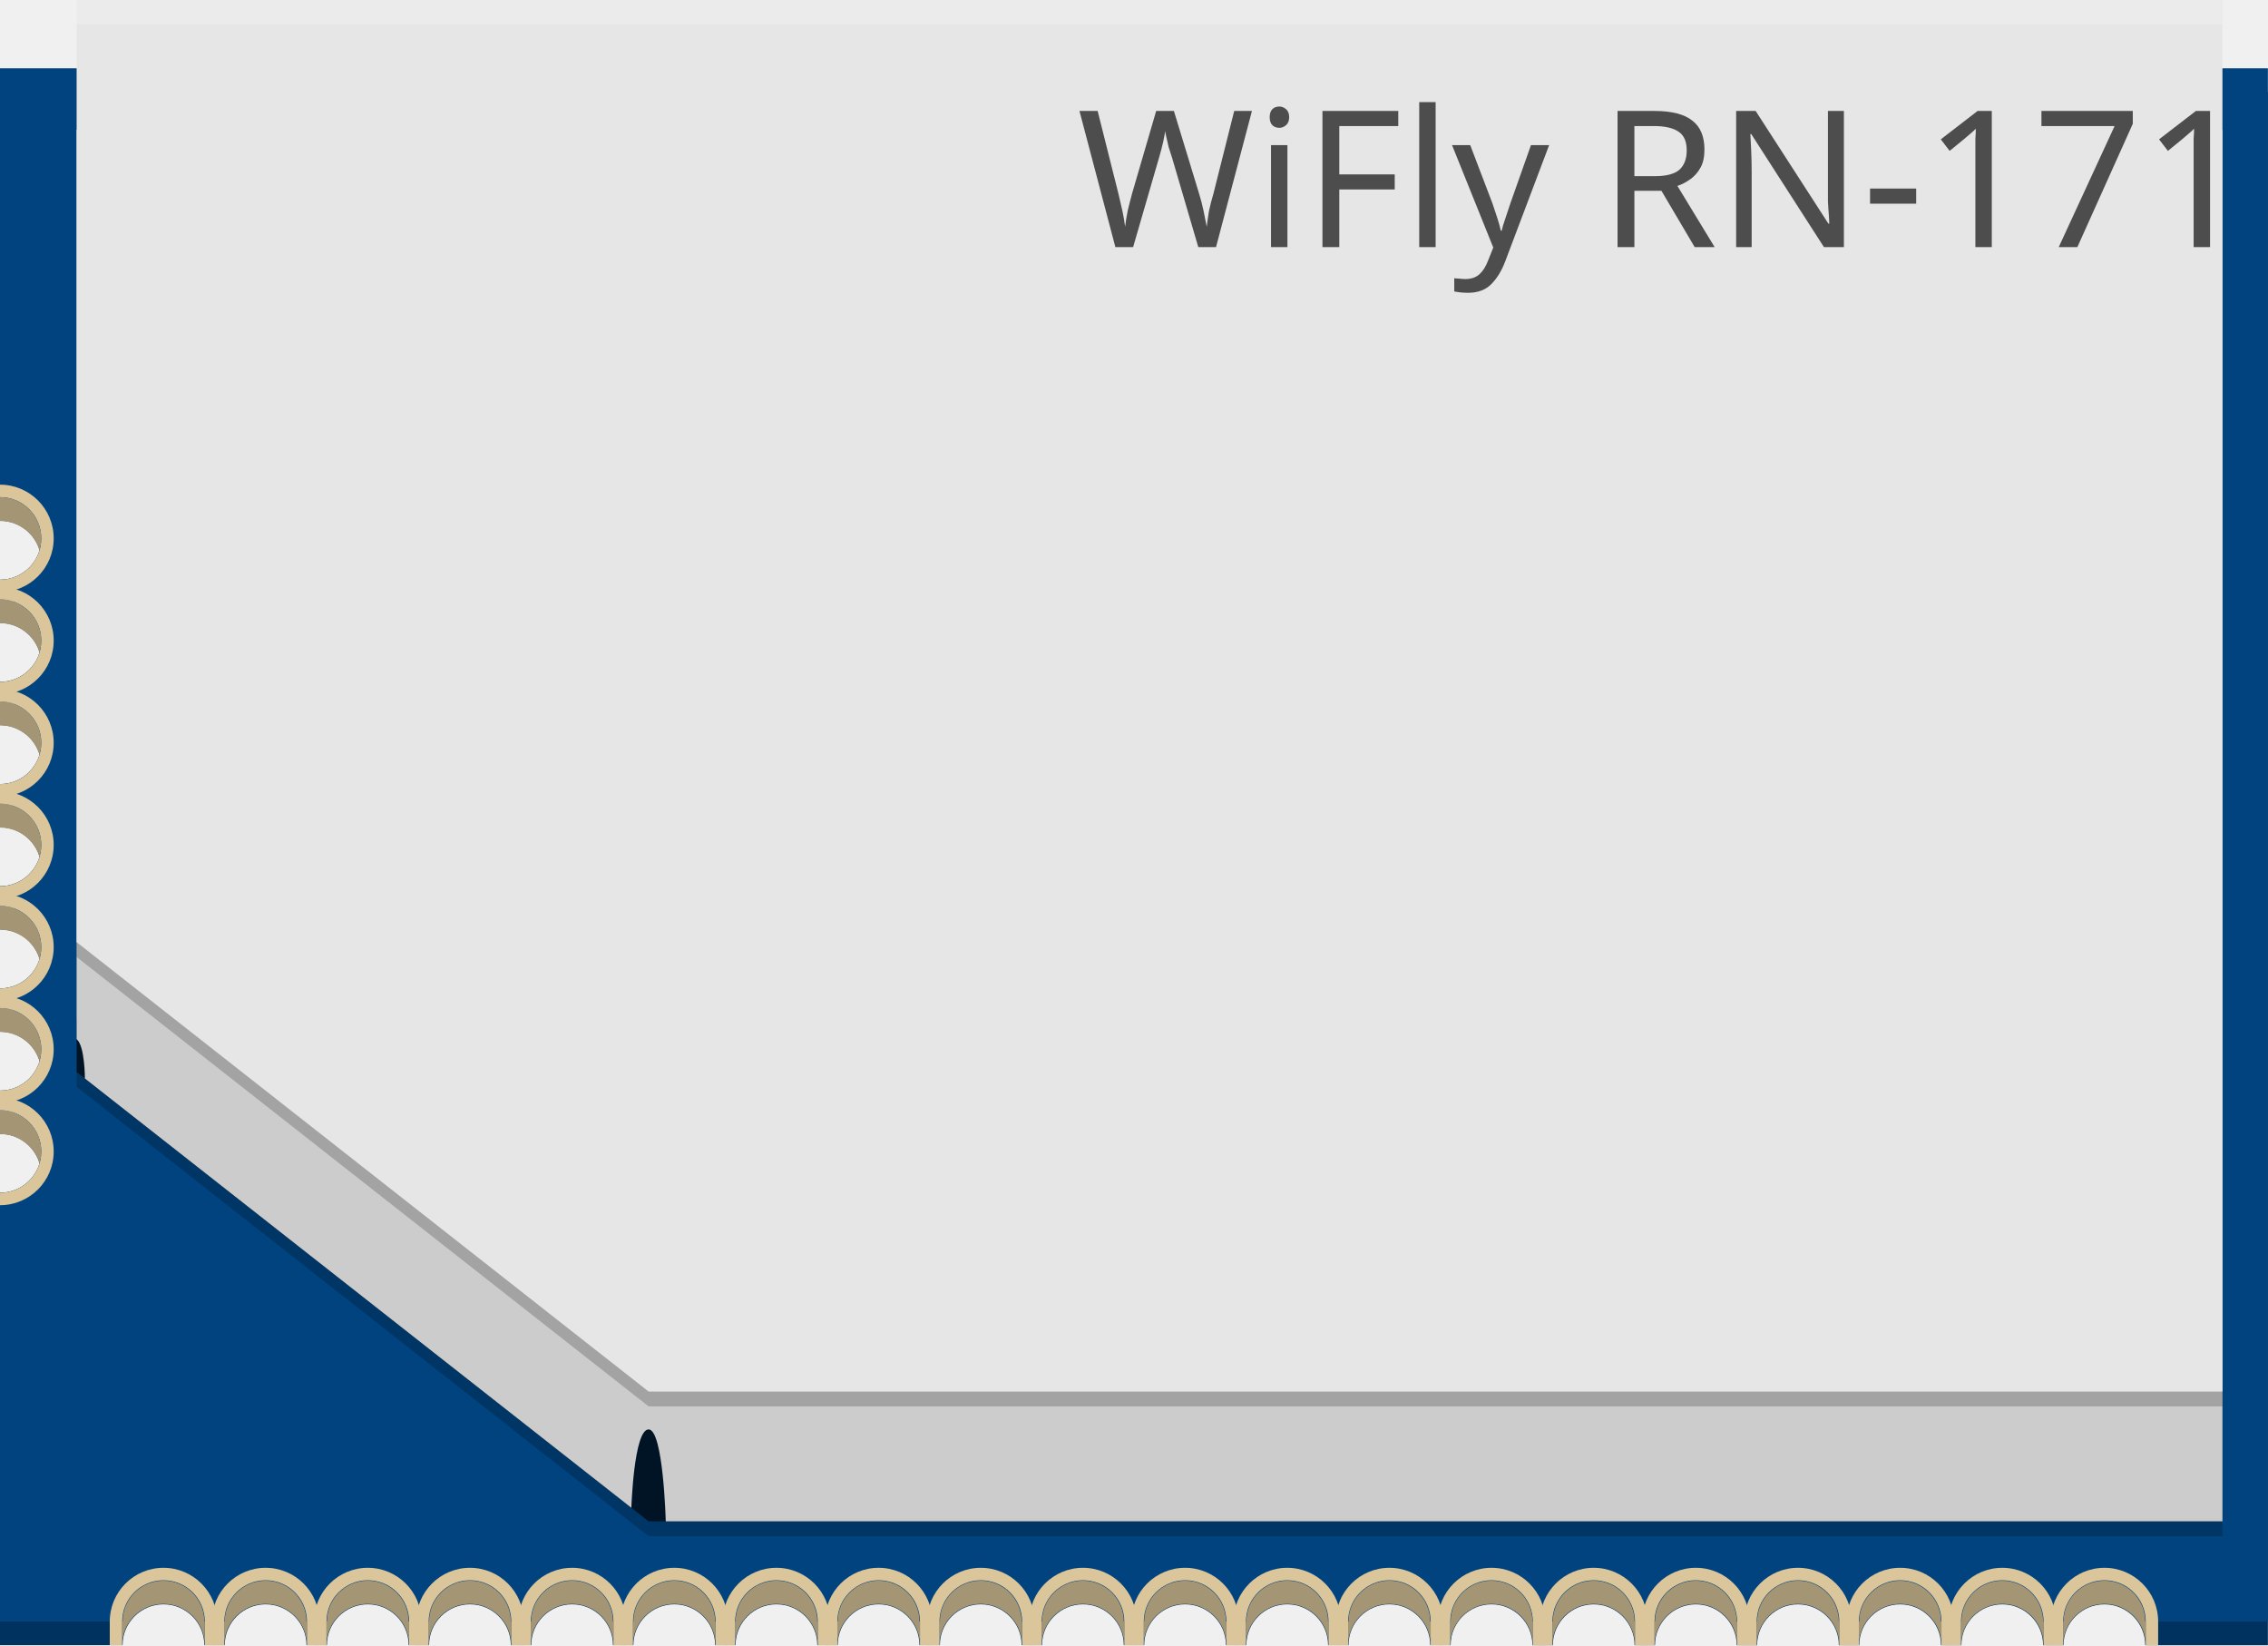
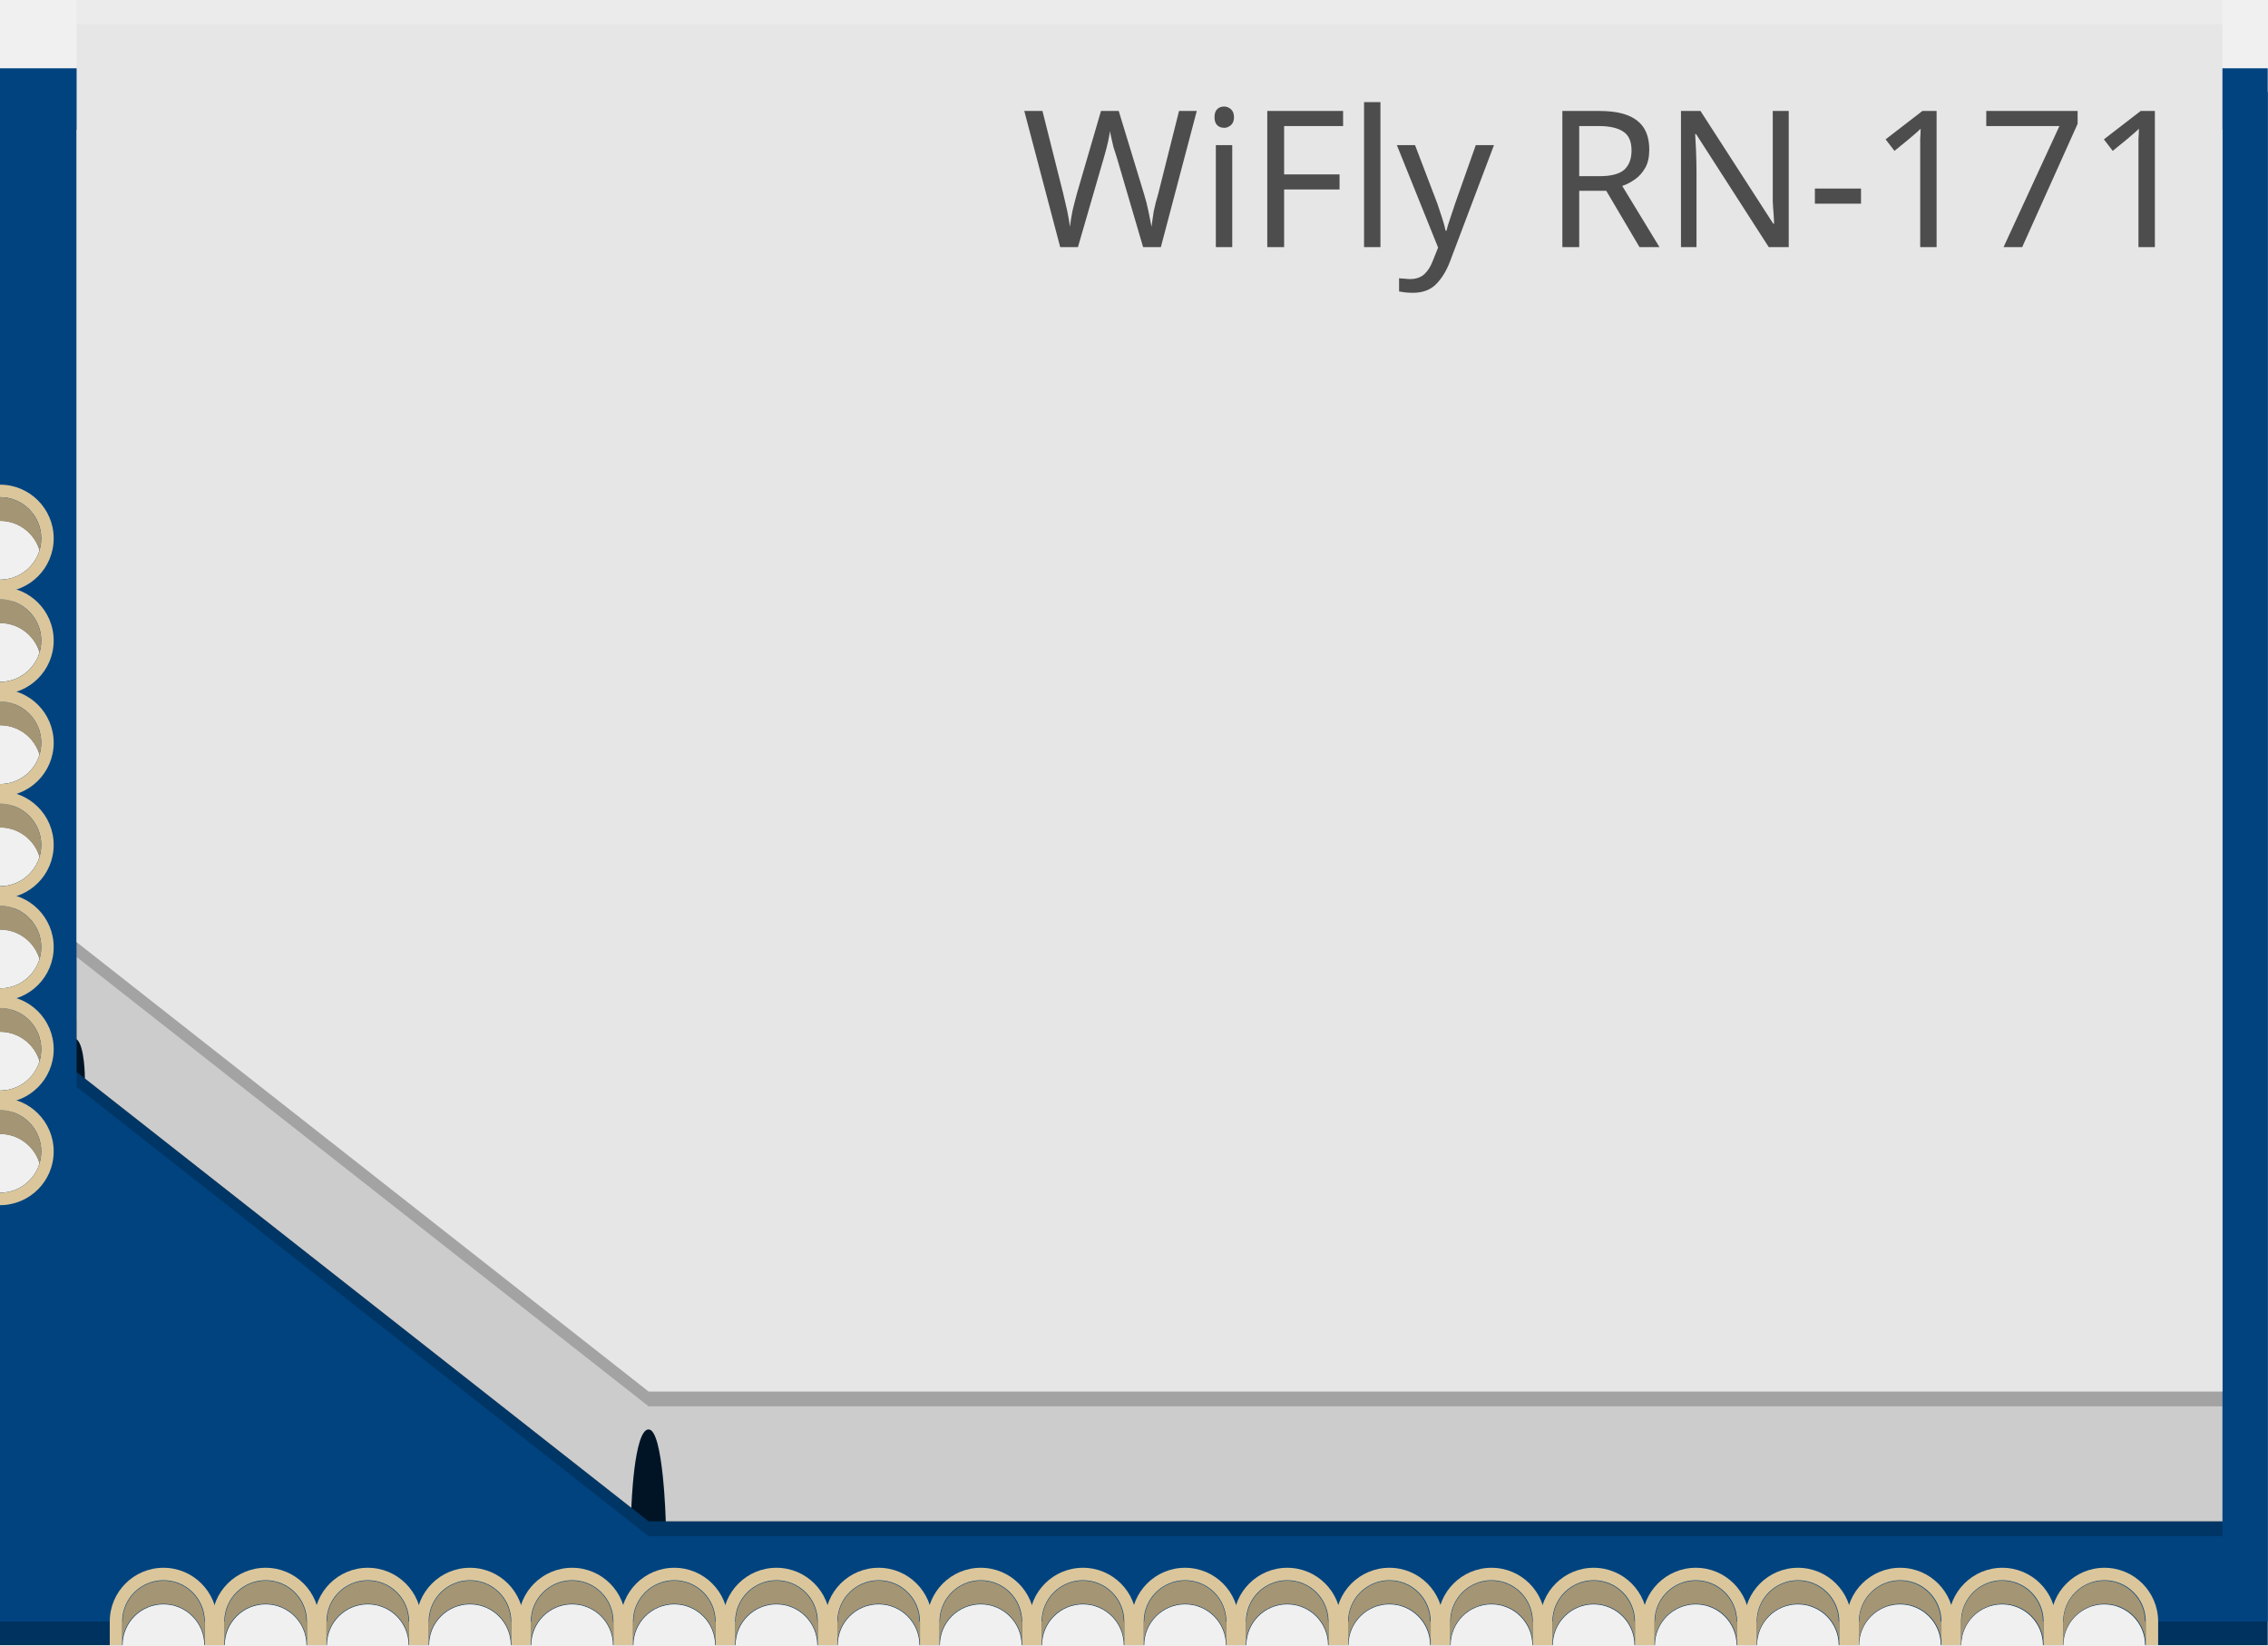
- <svg xmlns="http://www.w3.org/2000/svg" version="1.1" id="Ebene_1" x="0px" y="0px" width="79.92px" height="57.962px" viewBox="0 0 79.92 57.962" enable-background="new 0 0 79.92 57.962" xml:space="preserve">
-   <path fill="#00325F" d="M0,3.24v15.105c0.804,0,1.456,0.651,1.456,1.455c0,0.805-0.652,1.457-1.456,1.457v0.688  c0.804,0,1.456,0.651,1.456,1.455c0,0.805-0.652,1.457-1.456,1.457v0.688c0.804,0,1.456,0.651,1.456,1.455  c0,0.805-0.652,1.457-1.456,1.457v0.688c0.804,0,1.456,0.651,1.456,1.455c0,0.806-0.652,1.456-1.456,1.456v0.689  c0.804,0,1.456,0.65,1.456,1.455S0.804,35.657,0,35.657v0.689c0.804,0,1.456,0.65,1.456,1.455S0.804,39.257,0,39.257v0.689  c0.804,0,1.456,0.65,1.456,1.455S0.804,42.856,0,42.856v15.105h4.32c0-0.795,0.645-1.439,1.44-1.439c0.795,0,1.44,0.645,1.44,1.439  h0.72c0-0.795,0.645-1.439,1.44-1.439c0.795,0,1.44,0.645,1.44,1.439h0.72c0-0.795,0.645-1.439,1.44-1.439  c0.795,0,1.44,0.645,1.44,1.439h0.72c0-0.795,0.645-1.439,1.44-1.439c0.795,0,1.44,0.645,1.44,1.439h0.72  c0-0.795,0.645-1.439,1.44-1.439c0.795,0,1.44,0.645,1.44,1.439h0.72c0-0.795,0.645-1.439,1.44-1.439c0.795,0,1.44,0.645,1.44,1.439  h0.72c0-0.795,0.645-1.439,1.44-1.439c0.795,0,1.44,0.645,1.44,1.439h0.72c0-0.795,0.645-1.439,1.44-1.439  c0.795,0,1.44,0.645,1.44,1.439h0.72c0-0.795,0.645-1.439,1.44-1.439c0.795,0,1.44,0.645,1.44,1.439h0.72  c0-0.795,0.645-1.439,1.44-1.439c0.795,0,1.44,0.645,1.44,1.439h0.72c0-0.795,0.645-1.439,1.44-1.439s1.44,0.645,1.44,1.439h0.72  c0-0.795,0.645-1.439,1.439-1.439s1.44,0.645,1.44,1.439h0.72c0-0.795,0.645-1.439,1.439-1.439s1.44,0.645,1.44,1.439h0.72  c0-0.795,0.645-1.439,1.439-1.439S54,57.167,54,57.962h0.72c0-0.795,0.645-1.439,1.439-1.439s1.44,0.645,1.44,1.439h0.72  c0-0.795,0.645-1.439,1.439-1.439s1.44,0.645,1.44,1.439h0.72c0-0.795,0.645-1.439,1.439-1.439s1.44,0.645,1.44,1.439h0.72  c0-0.795,0.645-1.439,1.439-1.439s1.44,0.645,1.44,1.439h0.72c0-0.795,0.645-1.439,1.439-1.439s1.44,0.645,1.44,1.439h0.72  c0-0.795,0.645-1.439,1.439-1.439s1.44,0.645,1.44,1.439h4.322V3.24H0z" />
+ <svg xmlns="http://www.w3.org/2000/svg" version="1.1" id="Ebene_1" x="0px" y="0px" width="79.92px" height="57.961px" viewBox="0 0 79.92 57.961" enable-background="new 0 0 79.92 57.961" xml:space="preserve">
+   <path fill="#00325F" d="M0,3.24v15.105c0.804,0,1.456,0.651,1.456,1.455c0,0.805-0.652,1.457-1.456,1.457v0.688  c0.804,0,1.456,0.651,1.456,1.455c0,0.805-0.652,1.457-1.456,1.457v0.688c0.804,0,1.456,0.651,1.456,1.455  c0,0.805-0.652,1.457-1.456,1.457v0.688c0.804,0,1.456,0.65,1.456,1.455c0,0.806-0.652,1.456-1.456,1.456v0.688  c0.804,0,1.456,0.65,1.456,1.455S0.804,35.657,0,35.657v0.689c0.804,0,1.456,0.65,1.456,1.455S0.804,39.256,0,39.256v0.689  c0.804,0,1.456,0.65,1.456,1.455S0.804,42.856,0,42.856v15.105h4.32c0-0.795,0.645-1.439,1.44-1.439c0.795,0,1.44,0.645,1.44,1.439  h0.72c0-0.795,0.645-1.439,1.44-1.439s1.44,0.645,1.44,1.439h0.72c0-0.795,0.645-1.439,1.44-1.439s1.44,0.645,1.44,1.439h0.72  c0-0.795,0.645-1.439,1.44-1.439S18,57.167,18,57.961h0.72c0-0.795,0.645-1.439,1.44-1.439s1.44,0.645,1.44,1.439h0.72  c0-0.795,0.645-1.439,1.44-1.439c0.795,0,1.44,0.645,1.44,1.439h0.72c0-0.795,0.645-1.439,1.44-1.439s1.44,0.645,1.44,1.439h0.72  c0-0.795,0.645-1.439,1.44-1.439s1.44,0.645,1.44,1.439h0.72c0-0.795,0.645-1.439,1.44-1.439S36,57.167,36,57.961h0.72  c0-0.795,0.645-1.439,1.44-1.439s1.44,0.645,1.44,1.439h0.72c0-0.795,0.645-1.439,1.44-1.439c0.796,0,1.44,0.645,1.44,1.439h0.72  c0-0.795,0.646-1.439,1.438-1.439c0.795,0,1.44,0.645,1.44,1.439h0.72c0-0.795,0.646-1.439,1.439-1.439s1.439,0.645,1.439,1.439  h0.721c0-0.795,0.645-1.439,1.439-1.439c0.793,0,1.442,0.645,1.442,1.439h0.72c0-0.795,0.646-1.438,1.439-1.438  s1.439,0.646,1.439,1.438h0.721c0-0.795,0.645-1.438,1.438-1.438s1.44,0.646,1.44,1.438h0.72c0-0.795,0.646-1.438,1.438-1.438  c0.795,0,1.44,0.646,1.44,1.438h0.72c0-0.795,0.646-1.438,1.439-1.438s1.439,0.646,1.439,1.438h0.721  c0-0.795,0.645-1.438,1.439-1.438c0.793,0,1.439,0.646,1.439,1.438h0.72c0-0.795,0.646-1.438,1.438-1.438  c0.795,0,1.441,0.646,1.441,1.438h4.321V3.24H0z" />
  <g>
    <g>
      <path fill="#A49574" d="M0,17.917v0.438c0.804,0,1.455,0.652,1.455,1.455c0,0.805-0.651,1.456-1.455,1.456v-0.842    c0.804,0,1.455-0.65,1.455-1.455c0-0.803-0.651-1.455-1.455-1.455v-0.438" />
    </g>
    <g>
      <path fill="#A49574" d="M0,21.517v0.438c0.804,0,1.455,0.652,1.455,1.455c0,0.805-0.651,1.456-1.455,1.456v-0.842    c0.804,0,1.455-0.65,1.455-1.455c0-0.803-0.651-1.455-1.455-1.455v-0.438" />
    </g>
    <g>
      <path fill="#A49574" d="M0,25.117v0.438c0.804,0,1.455,0.652,1.455,1.455c0,0.805-0.651,1.456-1.455,1.456v-0.842    c0.804,0,1.455-0.65,1.455-1.455c0-0.803-0.651-1.455-1.455-1.455v-0.438" />
    </g>
    <g>
-       <path fill="#A49574" d="M0,28.718v0.438c0.804,0,1.455,0.652,1.455,1.455c0,0.805-0.651,1.455-1.455,1.455v-0.842    c0.804,0,1.455-0.65,1.455-1.455c0-0.803-0.651-1.455-1.455-1.455v-0.438" />
-     </g>
-     <g>
-       <path fill="#A49574" d="M0,32.317v0.438c0.804,0,1.455,0.652,1.455,1.455c0,0.805-0.651,1.455-1.455,1.455v-0.842    c0.804,0,1.455-0.65,1.455-1.455c0-0.803-0.651-1.455-1.455-1.455v-0.438" />
-     </g>
-     <g>
-       <path fill="#A49574" d="M0,35.917v0.438c0.804,0,1.455,0.652,1.455,1.455c0,0.805-0.651,1.455-1.455,1.455v-0.842    c0.804,0,1.455-0.65,1.455-1.455c0-0.803-0.651-1.455-1.455-1.455v-0.438" />
+       <path fill="#A49574" d="M0,28.718v0.438c0.804,0,1.455,0.652,1.455,1.455c0,0.806-0.651,1.455-1.455,1.455v-0.842    c0.804,0,1.455-0.649,1.455-1.455c0-0.803-0.651-1.455-1.455-1.455v-0.438" />
+     </g>
+     <g>
+       <path fill="#A49574" d="M0,32.317v0.438c0.804,0,1.455,0.652,1.455,1.455c0,0.806-0.651,1.455-1.455,1.455v-0.842    c0.804,0,1.455-0.65,1.455-1.455c0-0.803-0.651-1.455-1.455-1.455v-0.438" />
+     </g>
+     <g>
+       <path fill="#A49574" d="M0,35.917v0.438c0.804,0,1.455,0.651,1.455,1.455c0,0.805-0.651,1.455-1.455,1.455v-0.843    c0.804,0,1.455-0.649,1.455-1.454c0-0.804-0.651-1.455-1.455-1.455v-0.438" />
    </g>
    <g>
      <path fill="#A49574" d="M0,39.516v0.438c0.804,0,1.455,0.652,1.455,1.455c0,0.805-0.651,1.455-1.455,1.455v-0.842    c0.804,0,1.455-0.65,1.455-1.455c0-0.803-0.651-1.455-1.455-1.455v-0.438" />
    </g>
  </g>
  <g>
    <g>
-       <path fill="#A49574" d="M75.612,57.128c0-0.805-0.651-1.455-1.455-1.455s-1.455,0.65-1.455,1.455v0.834    c0-0.805,0.651-1.455,1.455-1.455s1.455,0.65,1.455,1.455" />
-     </g>
-     <g>
-       <path fill="#A49574" d="M72.013,57.128c0-0.805-0.651-1.455-1.455-1.455s-1.455,0.65-1.455,1.455v0.834    c0-0.805,0.651-1.455,1.455-1.455s1.455,0.65,1.455,1.455" />
-     </g>
-     <g>
-       <path fill="#A49574" d="M68.413,57.128c0-0.805-0.651-1.455-1.455-1.455s-1.455,0.65-1.455,1.455v0.834    c0-0.805,0.651-1.455,1.455-1.455s1.455,0.65,1.455,1.455" />
-     </g>
-     <g>
-       <path fill="#A49574" d="M64.813,57.128c0-0.805-0.651-1.455-1.455-1.455s-1.455,0.65-1.455,1.455v0.834    c0-0.805,0.651-1.455,1.455-1.455s1.455,0.65,1.455,1.455" />
-     </g>
-     <g>
-       <path fill="#A49574" d="M61.214,57.128c0-0.805-0.651-1.455-1.455-1.455s-1.455,0.65-1.455,1.455v0.834    c0-0.805,0.651-1.455,1.455-1.455s1.455,0.65,1.455,1.455" />
-     </g>
-     <g>
-       <path fill="#A49574" d="M57.614,57.128c0-0.805-0.651-1.455-1.455-1.455s-1.455,0.65-1.455,1.455v0.834    c0-0.805,0.651-1.455,1.455-1.455s1.455,0.65,1.455,1.455" />
-     </g>
-     <g>
-       <path fill="#A49574" d="M54.015,57.128c0-0.805-0.651-1.455-1.455-1.455s-1.455,0.65-1.455,1.455v0.834    c0-0.805,0.651-1.455,1.455-1.455s1.455,0.65,1.455,1.455" />
-     </g>
-     <g>
-       <path fill="#A49574" d="M50.415,57.128c0-0.805-0.651-1.455-1.455-1.455s-1.455,0.65-1.455,1.455v0.834    c0-0.805,0.651-1.455,1.455-1.455s1.455,0.65,1.455,1.455" />
-     </g>
-     <g>
-       <path fill="#A49574" d="M46.815,57.128c0-0.805-0.651-1.455-1.455-1.455s-1.455,0.65-1.455,1.455v0.834    c0-0.805,0.651-1.455,1.455-1.455s1.455,0.65,1.455,1.455" />
-     </g>
-     <g>
-       <path fill="#A49574" d="M43.216,57.128c0-0.805-0.651-1.455-1.455-1.455s-1.456,0.65-1.456,1.455v0.834    c0-0.805,0.652-1.455,1.456-1.455s1.455,0.65,1.455,1.455" />
-     </g>
-     <g>
-       <path fill="#A49574" d="M39.616,57.128c0-0.805-0.652-1.455-1.456-1.455s-1.456,0.65-1.456,1.455v0.834    c0-0.805,0.652-1.455,1.456-1.455s1.456,0.65,1.456,1.455" />
-     </g>
-     <g>
-       <path fill="#A49574" d="M36.016,57.128c0-0.805-0.652-1.455-1.456-1.455s-1.456,0.65-1.456,1.455v0.834    c0-0.805,0.652-1.455,1.456-1.455s1.456,0.65,1.456,1.455" />
-     </g>
-     <g>
-       <path fill="#A49574" d="M32.416,57.128c0-0.805-0.652-1.455-1.456-1.455s-1.456,0.65-1.456,1.455v0.834    c0-0.805,0.652-1.455,1.456-1.455s1.456,0.65,1.456,1.455" />
-     </g>
-     <g>
-       <path fill="#A49574" d="M28.816,57.128c0-0.805-0.652-1.455-1.456-1.455s-1.456,0.65-1.456,1.455v0.834    c0-0.805,0.652-1.455,1.456-1.455s1.456,0.65,1.456,1.455" />
-     </g>
-     <g>
-       <path fill="#A49574" d="M25.216,57.128c0-0.805-0.652-1.455-1.456-1.455s-1.456,0.65-1.456,1.455v0.834    c0-0.805,0.652-1.455,1.456-1.455s1.456,0.65,1.456,1.455" />
-     </g>
-     <g>
-       <path fill="#A49574" d="M21.616,57.128c0-0.805-0.652-1.455-1.456-1.455s-1.456,0.65-1.456,1.455v0.834    c0-0.805,0.652-1.455,1.456-1.455s1.456,0.65,1.456,1.455" />
-     </g>
-     <g>
-       <path fill="#A49574" d="M18.016,57.128c0-0.805-0.652-1.455-1.456-1.455s-1.456,0.65-1.456,1.455v0.834    c0-0.805,0.652-1.455,1.456-1.455s1.456,0.65,1.456,1.455" />
-     </g>
-     <g>
-       <path fill="#A49574" d="M14.416,57.128c0-0.805-0.652-1.455-1.456-1.455s-1.456,0.65-1.456,1.455v0.834    c0-0.805,0.652-1.455,1.456-1.455s1.456,0.65,1.456,1.455" />
-     </g>
-     <g>
-       <path fill="#A49574" d="M10.815,57.128c0-0.805-0.652-1.455-1.456-1.455s-1.456,0.65-1.456,1.455v0.834    c0-0.805,0.652-1.455,1.456-1.455s1.456,0.65,1.456,1.455" />
-     </g>
-     <g>
-       <path fill="#A49574" d="M7.215,57.128c0-0.805-0.652-1.455-1.456-1.455s-1.456,0.65-1.456,1.455v0.834    c0-0.805,0.652-1.455,1.456-1.455s1.456,0.65,1.456,1.455" />
-     </g>
-   </g>
-   <path fill="#00437F" d="M0,2.406v15.105c0.804,0,1.456,0.651,1.456,1.455c0,0.805-0.652,1.457-1.456,1.457v0.688  c0.804,0,1.456,0.651,1.456,1.455c0,0.805-0.652,1.457-1.456,1.457v0.688c0.804,0,1.456,0.651,1.456,1.455  c0,0.805-0.652,1.457-1.456,1.457v0.688c0.804,0,1.456,0.651,1.456,1.455c0,0.806-0.652,1.456-1.456,1.456v0.689  c0.804,0,1.456,0.65,1.456,1.455S0.804,34.823,0,34.823v0.689c0.804,0,1.456,0.65,1.456,1.455S0.804,38.423,0,38.423v0.689  c0.804,0,1.456,0.65,1.456,1.455S0.804,42.022,0,42.022v15.105h4.32c0-0.795,0.645-1.439,1.44-1.439c0.795,0,1.44,0.645,1.44,1.439  h0.72c0-0.795,0.645-1.439,1.44-1.439c0.795,0,1.44,0.645,1.44,1.439h0.72c0-0.795,0.645-1.439,1.44-1.439  c0.795,0,1.44,0.645,1.44,1.439h0.72c0-0.795,0.645-1.439,1.44-1.439c0.795,0,1.44,0.645,1.44,1.439h0.72  c0-0.795,0.645-1.439,1.44-1.439c0.795,0,1.44,0.645,1.44,1.439h0.72c0-0.795,0.645-1.439,1.44-1.439c0.795,0,1.44,0.645,1.44,1.439  h0.72c0-0.795,0.645-1.439,1.44-1.439c0.795,0,1.44,0.645,1.44,1.439h0.72c0-0.795,0.645-1.439,1.44-1.439  c0.795,0,1.44,0.645,1.44,1.439h0.72c0-0.795,0.645-1.439,1.44-1.439c0.795,0,1.44,0.645,1.44,1.439h0.72  c0-0.795,0.645-1.439,1.44-1.439c0.795,0,1.44,0.645,1.44,1.439h0.72c0-0.795,0.645-1.439,1.44-1.439s1.44,0.645,1.44,1.439h0.72  c0-0.795,0.645-1.439,1.439-1.439s1.44,0.645,1.44,1.439h0.72c0-0.795,0.645-1.439,1.439-1.439s1.44,0.645,1.44,1.439h0.72  c0-0.795,0.645-1.439,1.439-1.439S54,56.333,54,57.128h0.72c0-0.795,0.645-1.439,1.439-1.439s1.44,0.645,1.44,1.439h0.72  c0-0.795,0.645-1.439,1.439-1.439s1.44,0.645,1.44,1.439h0.72c0-0.795,0.645-1.439,1.439-1.439s1.44,0.645,1.44,1.439h0.72  c0-0.795,0.645-1.439,1.439-1.439s1.44,0.645,1.44,1.439h0.72c0-0.795,0.645-1.439,1.439-1.439s1.44,0.645,1.44,1.439h0.72  c0-0.795,0.645-1.439,1.439-1.439s1.44,0.645,1.44,1.439h4.322V2.406H0z" />
-   <polyline opacity="0.7" points="78.315,53.6 22.856,53.6 2.7,37.768 2.7,35.902 78.315,53.6 " />
-   <g>
-     <g>
-       <g>
-         <path fill="#DBC69B" d="M76.049,57.128c0-1.045-0.847-1.893-1.892-1.893s-1.892,0.848-1.892,1.893v0.834h0.437v-0.834     c0-0.805,0.651-1.455,1.455-1.455s1.455,0.65,1.455,1.455v0.834h0.437V57.128z" />
-       </g>
-     </g>
-     <g>
-       <g>
-         <path fill="#DBC69B" d="M72.449,57.128c0-1.045-0.847-1.893-1.892-1.893s-1.892,0.848-1.892,1.893v0.834h0.437v-0.834     c0-0.805,0.651-1.455,1.455-1.455s1.455,0.65,1.455,1.455v0.834h0.437V57.128z" />
-       </g>
-     </g>
-     <g>
-       <g>
-         <path fill="#DBC69B" d="M68.85,57.128c0-1.045-0.847-1.893-1.892-1.893s-1.892,0.848-1.892,1.893v0.834h0.437v-0.834     c0-0.805,0.651-1.455,1.455-1.455s1.455,0.65,1.455,1.455v0.834h0.437V57.128z" />
-       </g>
-     </g>
-     <g>
-       <g>
-         <path fill="#DBC69B" d="M65.25,57.128c0-1.045-0.847-1.893-1.892-1.893s-1.892,0.848-1.892,1.893v0.834h0.437v-0.834     c0-0.805,0.651-1.455,1.455-1.455s1.455,0.65,1.455,1.455v0.834h0.437V57.128z" />
-       </g>
-     </g>
-     <g>
-       <g>
-         <path fill="#DBC69B" d="M61.65,57.128c0-1.045-0.847-1.893-1.892-1.893s-1.892,0.848-1.892,1.893v0.834h0.437v-0.834     c0-0.805,0.651-1.455,1.455-1.455s1.455,0.65,1.455,1.455v0.834h0.437V57.128z" />
-       </g>
-     </g>
-     <g>
-       <g>
-         <path fill="#DBC69B" d="M58.051,57.128c0-1.045-0.847-1.893-1.892-1.893s-1.892,0.848-1.892,1.893v0.834h0.437v-0.834     c0-0.805,0.651-1.455,1.455-1.455s1.455,0.65,1.455,1.455v0.834h0.437V57.128z" />
-       </g>
-     </g>
-     <g>
-       <g>
-         <path fill="#DBC69B" d="M54.451,57.128c0-1.045-0.847-1.893-1.892-1.893s-1.892,0.848-1.892,1.893v0.834h0.437v-0.834     c0-0.805,0.651-1.455,1.455-1.455s1.455,0.65,1.455,1.455v0.834h0.437V57.128z" />
-       </g>
-     </g>
-     <g>
-       <g>
-         <path fill="#DBC69B" d="M50.852,57.128c0-1.045-0.847-1.893-1.892-1.893s-1.892,0.848-1.892,1.893v0.834h0.437v-0.834     c0-0.805,0.651-1.455,1.455-1.455s1.455,0.65,1.455,1.455v0.834h0.437V57.128z" />
-       </g>
-     </g>
-     <g>
-       <g>
-         <path fill="#DBC69B" d="M47.252,57.128c0-1.045-0.847-1.893-1.892-1.893s-1.892,0.848-1.892,1.893v0.834h0.437v-0.834     c0-0.805,0.651-1.455,1.455-1.455s1.455,0.65,1.455,1.455v0.834h0.437V57.128z" />
-       </g>
-     </g>
-     <g>
-       <g>
-         <path fill="#DBC69B" d="M43.652,57.128c0-1.045-0.847-1.893-1.892-1.893s-1.892,0.848-1.892,1.893v0.834h0.437v-0.834     c0-0.805,0.652-1.455,1.456-1.455s1.455,0.65,1.455,1.455v0.834h0.437V57.128z" />
-       </g>
-     </g>
-     <g>
-       <g>
-         <path fill="#DBC69B" d="M40.053,57.128c0-1.045-0.847-1.893-1.892-1.893s-1.892,0.848-1.892,1.893v0.834h0.437v-0.834     c0-0.805,0.652-1.455,1.456-1.455s1.456,0.65,1.456,1.455l0,0.834h0.437V57.128z" />
-       </g>
-     </g>
-     <g>
-       <g>
-         <path fill="#DBC69B" d="M36.453,57.128c0-1.045-0.847-1.893-1.892-1.893s-1.892,0.848-1.892,1.893v0.834h0.437v-0.834     c0-0.805,0.652-1.455,1.456-1.455s1.456,0.65,1.456,1.455l0,0.834h0.437V57.128z" />
-       </g>
-     </g>
-     <g>
-       <g>
-         <path fill="#DBC69B" d="M32.853,57.128c0-1.045-0.847-1.893-1.892-1.893s-1.892,0.848-1.892,1.893v0.834h0.437v-0.834     c0-0.805,0.652-1.455,1.456-1.455s1.456,0.65,1.456,1.455l0,0.834h0.437V57.128z" />
-       </g>
-     </g>
-     <g>
-       <g>
-         <path fill="#DBC69B" d="M29.252,57.128c0-1.045-0.847-1.893-1.892-1.893s-1.892,0.848-1.892,1.893v0.834h0.437v-0.834     c0-0.805,0.652-1.455,1.456-1.455s1.456,0.65,1.456,1.455l0,0.834h0.437V57.128z" />
-       </g>
-     </g>
-     <g>
-       <g>
-         <path fill="#DBC69B" d="M25.652,57.128c0-1.045-0.847-1.893-1.892-1.893s-1.892,0.848-1.892,1.893v0.834h0.437v-0.834     c0-0.805,0.652-1.455,1.456-1.455s1.456,0.65,1.456,1.455l0,0.834h0.437V57.128z" />
-       </g>
-     </g>
-     <g>
-       <g>
-         <path fill="#DBC69B" d="M22.052,57.128c0-1.045-0.847-1.893-1.892-1.893s-1.892,0.848-1.892,1.893v0.834h0.437v-0.834     c0-0.805,0.652-1.455,1.456-1.455s1.456,0.65,1.456,1.455l0,0.834h0.437V57.128z" />
-       </g>
-     </g>
-     <g>
-       <g>
-         <path fill="#DBC69B" d="M18.452,57.128c0-1.045-0.847-1.893-1.892-1.893s-1.892,0.848-1.892,1.893v0.834h0.437v-0.834     c0-0.805,0.652-1.455,1.456-1.455s1.456,0.65,1.456,1.455l0,0.834h0.437V57.128z" />
-       </g>
-     </g>
-     <g>
-       <g>
-         <path fill="#DBC69B" d="M14.852,57.128c0-1.045-0.847-1.893-1.892-1.893s-1.892,0.848-1.892,1.893v0.834h0.437v-0.834     c0-0.805,0.652-1.455,1.456-1.455s1.456,0.65,1.456,1.455l0,0.834h0.437V57.128z" />
-       </g>
-     </g>
-     <g>
-       <g>
-         <path fill="#DBC69B" d="M11.252,57.128c0-1.045-0.847-1.893-1.892-1.893s-1.892,0.848-1.892,1.893v0.834h0.437v-0.834     c0-0.805,0.652-1.455,1.456-1.455s1.456,0.65,1.456,1.455l0,0.834h0.437V57.128z" />
-       </g>
-     </g>
-     <g>
-       <g>
-         <path fill="#DBC69B" d="M7.652,57.128c0-1.045-0.847-1.893-1.892-1.893s-1.892,0.848-1.892,1.893v0.834h0.437v-0.834     c0-0.805,0.652-1.455,1.456-1.455s1.456,0.65,1.456,1.455l0,0.834h0.437V57.128z" />
-       </g>
-     </g>
-   </g>
-   <g>
-     <g>
-       <g>
-         <path fill="#DBC69B" d="M0,20.861c1.045,0,1.892-0.848,1.892-1.893S1.045,17.075,0,17.075v0.438c0.804,0,1.455,0.652,1.455,1.455     c0,0.805-0.651,1.455-1.455,1.455V20.861z" />
+       <path fill="#A49574" d="M75.612,57.127c0-0.805-0.651-1.455-1.455-1.455c-0.805,0-1.455,0.65-1.455,1.455v0.834    c0-0.805,0.65-1.455,1.455-1.455c0.804,0,1.455,0.65,1.455,1.455" />
+     </g>
+     <g>
+       <path fill="#A49574" d="M72.013,57.127c0-0.805-0.65-1.455-1.455-1.455c-0.804,0-1.455,0.65-1.455,1.455v0.834    c0-0.805,0.651-1.455,1.455-1.455c0.805,0,1.455,0.65,1.455,1.455" />
+     </g>
+     <g>
+       <path fill="#A49574" d="M68.413,57.127c0-0.805-0.65-1.455-1.455-1.455s-1.455,0.65-1.455,1.455v0.834    c0-0.805,0.65-1.455,1.455-1.455s1.455,0.65,1.455,1.455" />
+     </g>
+     <g>
+       <path fill="#A49574" d="M64.813,57.127c0-0.805-0.651-1.455-1.455-1.455c-0.805,0-1.455,0.65-1.455,1.455v0.834    c0-0.805,0.65-1.455,1.455-1.455c0.804,0,1.455,0.65,1.455,1.455" />
+     </g>
+     <g>
+       <path fill="#A49574" d="M61.214,57.127c0-0.805-0.65-1.455-1.455-1.455c-0.804,0-1.455,0.65-1.455,1.455v0.834    c0-0.805,0.651-1.455,1.455-1.455c0.805,0,1.455,0.65,1.455,1.455" />
+     </g>
+     <g>
+       <path fill="#A49574" d="M57.614,57.127c0-0.805-0.651-1.455-1.455-1.455c-0.805,0-1.455,0.65-1.455,1.455v0.834    c0-0.805,0.65-1.455,1.455-1.455c0.804,0,1.455,0.65,1.455,1.455" />
+     </g>
+     <g>
+       <path fill="#A49574" d="M54.015,57.127c0-0.805-0.65-1.455-1.455-1.455c-0.804,0-1.455,0.65-1.455,1.455v0.834    c0-0.805,0.651-1.455,1.455-1.455c0.805,0,1.455,0.65,1.455,1.455" />
+     </g>
+     <g>
+       <path fill="#A49574" d="M50.415,57.127c0-0.805-0.65-1.455-1.455-1.455s-1.455,0.65-1.455,1.455v0.834    c0-0.805,0.65-1.455,1.455-1.455s1.455,0.65,1.455,1.455" />
+     </g>
+     <g>
+       <path fill="#A49574" d="M46.815,57.127c0-0.805-0.651-1.455-1.455-1.455c-0.805,0-1.455,0.65-1.455,1.455v0.834    c0-0.805,0.65-1.455,1.455-1.455c0.804,0,1.455,0.65,1.455,1.455" />
+     </g>
+     <g>
+       <path fill="#A49574" d="M43.216,57.127c0-0.805-0.65-1.455-1.455-1.455c-0.804,0-1.456,0.65-1.456,1.455v0.834    c0-0.805,0.652-1.455,1.456-1.455c0.805,0,1.455,0.65,1.455,1.455" />
+     </g>
+     <g>
+       <path fill="#A49574" d="M39.616,57.127c0-0.805-0.652-1.455-1.456-1.455c-0.804,0-1.456,0.65-1.456,1.455v0.834    c0-0.805,0.652-1.455,1.456-1.455c0.804,0,1.456,0.65,1.456,1.455" />
+     </g>
+     <g>
+       <path fill="#A49574" d="M36.016,57.127c0-0.805-0.652-1.455-1.456-1.455c-0.804,0-1.456,0.65-1.456,1.455v0.834    c0-0.805,0.652-1.455,1.456-1.455c0.804,0,1.456,0.65,1.456,1.455" />
+     </g>
+     <g>
+       <path fill="#A49574" d="M32.416,57.127c0-0.805-0.652-1.455-1.456-1.455c-0.804,0-1.456,0.65-1.456,1.455v0.834    c0-0.805,0.652-1.455,1.456-1.455c0.804,0,1.456,0.65,1.456,1.455" />
+     </g>
+     <g>
+       <path fill="#A49574" d="M28.816,57.127c0-0.805-0.652-1.455-1.456-1.455c-0.804,0-1.456,0.65-1.456,1.455v0.834    c0-0.805,0.652-1.455,1.456-1.455c0.804,0,1.456,0.65,1.456,1.455" />
+     </g>
+     <g>
+       <path fill="#A49574" d="M25.216,57.127c0-0.805-0.652-1.455-1.456-1.455c-0.804,0-1.456,0.65-1.456,1.455v0.834    c0-0.805,0.652-1.455,1.456-1.455c0.804,0,1.456,0.65,1.456,1.455" />
+     </g>
+     <g>
+       <path fill="#A49574" d="M21.616,57.127c0-0.805-0.652-1.455-1.456-1.455c-0.804,0-1.456,0.65-1.456,1.455v0.834    c0-0.805,0.652-1.455,1.456-1.455c0.804,0,1.456,0.65,1.456,1.455" />
+     </g>
+     <g>
+       <path fill="#A49574" d="M18.016,57.127c0-0.805-0.652-1.455-1.456-1.455c-0.804,0-1.456,0.65-1.456,1.455v0.834    c0-0.805,0.652-1.455,1.456-1.455c0.804,0,1.456,0.65,1.456,1.455" />
+     </g>
+     <g>
+       <path fill="#A49574" d="M14.416,57.127c0-0.805-0.652-1.455-1.456-1.455s-1.456,0.65-1.456,1.455v0.834    c0-0.805,0.652-1.455,1.456-1.455s1.456,0.65,1.456,1.455" />
+     </g>
+     <g>
+       <path fill="#A49574" d="M10.815,57.127c0-0.805-0.652-1.455-1.456-1.455c-0.804,0-1.456,0.65-1.456,1.455v0.834    c0-0.805,0.652-1.455,1.456-1.455c0.804,0,1.456,0.65,1.456,1.455" />
+     </g>
+     <g>
+       <path fill="#A49574" d="M7.215,57.127c0-0.805-0.652-1.455-1.456-1.455c-0.804,0-1.456,0.65-1.456,1.455v0.834    c0-0.805,0.652-1.455,1.456-1.455c0.804,0,1.456,0.65,1.456,1.455" />
+     </g>
+   </g>
+   <path fill="#00437F" d="M0,2.406v15.105c0.804,0,1.456,0.651,1.456,1.455c0,0.805-0.652,1.457-1.456,1.457v0.688  c0.804,0,1.456,0.651,1.456,1.455c0,0.805-0.652,1.457-1.456,1.457v0.688c0.804,0,1.456,0.651,1.456,1.455  c0,0.805-0.652,1.457-1.456,1.457v0.688c0.804,0,1.456,0.651,1.456,1.455c0,0.806-0.652,1.456-1.456,1.456v0.688  c0.804,0,1.456,0.65,1.456,1.455S0.804,34.823,0,34.823v0.689c0.804,0,1.456,0.65,1.456,1.455S0.804,38.422,0,38.422v0.689  c0.804,0,1.456,0.65,1.456,1.455S0.804,42.022,0,42.022v15.105h4.32c0-0.795,0.645-1.439,1.44-1.439c0.795,0,1.44,0.645,1.44,1.439  h0.72c0-0.795,0.645-1.439,1.44-1.439s1.44,0.645,1.44,1.439h0.72c0-0.795,0.645-1.439,1.44-1.439s1.44,0.645,1.44,1.439h0.72  c0-0.795,0.645-1.439,1.44-1.439S18,56.333,18,57.127h0.72c0-0.795,0.645-1.439,1.44-1.439s1.44,0.645,1.44,1.439h0.72  c0-0.795,0.645-1.439,1.44-1.439c0.795,0,1.44,0.645,1.44,1.439h0.72c0-0.795,0.645-1.439,1.44-1.439s1.44,0.645,1.44,1.439h0.72  c0-0.795,0.645-1.439,1.44-1.439s1.44,0.645,1.44,1.439h0.72c0-0.795,0.645-1.439,1.44-1.439S36,56.333,36,57.127h0.72  c0-0.795,0.645-1.439,1.44-1.439s1.44,0.645,1.44,1.439h0.72c0-0.795,0.645-1.439,1.44-1.439c0.796,0,1.44,0.645,1.44,1.439h0.72  c0-0.795,0.646-1.439,1.438-1.439c0.795,0,1.44,0.645,1.44,1.439h0.72c0-0.795,0.646-1.439,1.439-1.439s1.439,0.645,1.439,1.439  h0.721c0-0.795,0.645-1.439,1.439-1.439c0.793,0,1.442,0.645,1.442,1.439h0.72c0-0.795,0.646-1.438,1.439-1.438  s1.439,0.646,1.439,1.438h0.721c0-0.795,0.645-1.438,1.438-1.438s1.44,0.646,1.44,1.438h0.72c0-0.795,0.646-1.438,1.438-1.438  c0.795,0,1.44,0.646,1.44,1.438h0.72c0-0.795,0.646-1.438,1.439-1.438s1.439,0.646,1.439,1.438h0.721  c0-0.795,0.645-1.438,1.439-1.438c0.793,0,1.439,0.646,1.439,1.438h0.72c0-0.795,0.646-1.438,1.438-1.438  c0.795,0,1.441,0.646,1.441,1.438h4.321V2.406H0z" />
+   <polyline opacity="0.7" enable-background="new    " points="78.315,53.6 22.856,53.6 2.7,37.768 2.7,35.902 78.315,53.6 " />
+   <g>
+     <g>
+       <g>
+         <path fill="#DBC69B" d="M76.049,57.127c0-1.045-0.847-1.893-1.892-1.893s-1.893,0.848-1.893,1.893v0.834h0.438v-0.834     c0-0.805,0.65-1.455,1.455-1.455c0.804,0,1.455,0.65,1.455,1.455v0.834h0.437V57.127z" />
+       </g>
+     </g>
+     <g>
+       <g>
+         <path fill="#DBC69B" d="M72.449,57.127c0-1.045-0.847-1.893-1.892-1.893s-1.893,0.848-1.893,1.893v0.834h0.438v-0.834     c0-0.805,0.65-1.455,1.455-1.455c0.803,0,1.455,0.65,1.455,1.455v0.834h0.437V57.127z" />
+       </g>
+     </g>
+     <g>
+       <g>
+         <path fill="#DBC69B" d="M68.851,57.127c0-1.045-0.848-1.893-1.893-1.893s-1.893,0.848-1.893,1.893v0.834h0.438v-0.834     c0-0.805,0.65-1.455,1.455-1.455s1.455,0.65,1.455,1.455v0.834h0.438V57.127z" />
+       </g>
+     </g>
+     <g>
+       <g>
+         <path fill="#DBC69B" d="M65.25,57.127c0-1.045-0.847-1.893-1.892-1.893s-1.893,0.848-1.893,1.893v0.834h0.438v-0.834     c0-0.805,0.65-1.455,1.455-1.455c0.804,0,1.455,0.65,1.455,1.455v0.834h0.437V57.127z" />
+       </g>
+     </g>
+     <g>
+       <g>
+         <path fill="#DBC69B" d="M61.649,57.127c0-1.045-0.846-1.893-1.892-1.893c-1.045,0-1.892,0.848-1.892,1.893v0.834h0.438v-0.834     c0-0.805,0.65-1.455,1.454-1.455s1.455,0.65,1.455,1.455v0.834h0.437V57.127z" />
+       </g>
+     </g>
+     <g>
+       <g>
+         <path fill="#DBC69B" d="M58.051,57.127c0-1.045-0.847-1.893-1.892-1.893s-1.893,0.848-1.893,1.893v0.834h0.438v-0.834     c0-0.805,0.65-1.455,1.455-1.455c0.804,0,1.455,0.65,1.455,1.455v0.834h0.437V57.127z" />
+       </g>
+     </g>
+     <g>
+       <g>
+         <path fill="#DBC69B" d="M54.451,57.127c0-1.045-0.847-1.893-1.892-1.893s-1.893,0.848-1.893,1.893v0.834h0.438v-0.834     c0-0.805,0.65-1.455,1.455-1.455c0.803,0,1.455,0.65,1.455,1.455v0.834h0.437V57.127z" />
+       </g>
+     </g>
+     <g>
+       <g>
+         <path fill="#DBC69B" d="M50.853,57.127c0-1.045-0.848-1.893-1.893-1.893s-1.893,0.848-1.893,1.893v0.834h0.438v-0.834     c0-0.805,0.651-1.455,1.455-1.455c0.805,0,1.455,0.65,1.455,1.455v0.834h0.438V57.127z" />
+       </g>
+     </g>
+     <g>
+       <g>
+         <path fill="#DBC69B" d="M47.252,57.127c0-1.045-0.847-1.893-1.892-1.893s-1.893,0.848-1.893,1.893v0.834h0.438v-0.834     c0-0.805,0.65-1.455,1.455-1.455c0.804,0,1.455,0.65,1.455,1.455v0.834h0.437V57.127z" />
+       </g>
+     </g>
+     <g>
+       <g>
+         <path fill="#DBC69B" d="M43.651,57.127c0-1.045-0.846-1.893-1.892-1.893c-1.045,0-1.892,0.848-1.892,1.893v0.834h0.437v-0.834     c0-0.805,0.652-1.455,1.456-1.455c0.805,0,1.455,0.65,1.455,1.455v0.834h0.438v-0.834H43.651z" />
+       </g>
+     </g>
+     <g>
+       <g>
+         <path fill="#DBC69B" d="M40.053,57.127c0-1.045-0.847-1.893-1.892-1.893s-1.892,0.848-1.892,1.893v0.834h0.437v-0.834     c0-0.805,0.652-1.455,1.456-1.455c0.804,0,1.456,0.65,1.456,1.455v0.834h0.437v-0.834H40.053z" />
+       </g>
+     </g>
+     <g>
+       <g>
+         <path fill="#DBC69B" d="M36.453,57.127c0-1.045-0.847-1.893-1.892-1.893s-1.892,0.848-1.892,1.893v0.834h0.437v-0.834     c0-0.805,0.652-1.455,1.456-1.455s1.456,0.65,1.456,1.455v0.834h0.437v-0.834H36.453z" />
+       </g>
+     </g>
+     <g>
+       <g>
+         <path fill="#DBC69B" d="M32.853,57.127c0-1.045-0.847-1.893-1.892-1.893s-1.892,0.848-1.892,1.893v0.834h0.437v-0.834     c0-0.805,0.652-1.455,1.456-1.455c0.804,0,1.456,0.65,1.456,1.455v0.834h0.437v-0.834H32.853z" />
+       </g>
+     </g>
+     <g>
+       <g>
+         <path fill="#DBC69B" d="M29.252,57.127c0-1.045-0.847-1.893-1.892-1.893s-1.892,0.848-1.892,1.893v0.834h0.437v-0.834     c0-0.805,0.652-1.455,1.456-1.455c0.804,0,1.456,0.65,1.456,1.455v0.834h0.437v-0.834H29.252z" />
+       </g>
+     </g>
+     <g>
+       <g>
+         <path fill="#DBC69B" d="M25.652,57.127c0-1.045-0.847-1.893-1.892-1.893c-1.045,0-1.892,0.848-1.892,1.893v0.834h0.437v-0.834     c0-0.805,0.652-1.455,1.456-1.455c0.804,0,1.456,0.65,1.456,1.455v0.834h0.437v-0.834H25.652z" />
+       </g>
+     </g>
+     <g>
+       <g>
+         <path fill="#DBC69B" d="M22.052,57.127c0-1.045-0.847-1.893-1.892-1.893s-1.892,0.848-1.892,1.893v0.834h0.437v-0.834     c0-0.805,0.652-1.455,1.456-1.455c0.804,0,1.456,0.65,1.456,1.455v0.834h0.437v-0.834H22.052z" />
+       </g>
+     </g>
+     <g>
+       <g>
+         <path fill="#DBC69B" d="M18.452,57.127c0-1.045-0.847-1.893-1.892-1.893s-1.892,0.848-1.892,1.893v0.834h0.437v-0.834     c0-0.805,0.652-1.455,1.456-1.455s1.456,0.65,1.456,1.455v0.834h0.437v-0.834H18.452z" />
+       </g>
+     </g>
+     <g>
+       <g>
+         <path fill="#DBC69B" d="M14.852,57.127c0-1.045-0.847-1.893-1.892-1.893s-1.892,0.848-1.892,1.893v0.834h0.437v-0.834     c0-0.805,0.652-1.455,1.456-1.455c0.804,0,1.456,0.65,1.456,1.455v0.834h0.437v-0.834H14.852z" />
+       </g>
+     </g>
+     <g>
+       <g>
+         <path fill="#DBC69B" d="M11.252,57.127c0-1.045-0.847-1.893-1.892-1.893s-1.892,0.848-1.892,1.893v0.834h0.437v-0.834     c0-0.805,0.652-1.455,1.456-1.455c0.804,0,1.456,0.65,1.456,1.455v0.834h0.437v-0.834H11.252z" />
+       </g>
+     </g>
+     <g>
+       <g>
+         <path fill="#DBC69B" d="M7.652,57.127c0-1.045-0.847-1.893-1.892-1.893c-1.045,0-1.892,0.848-1.892,1.893v0.834h0.437v-0.834     c0-0.805,0.652-1.455,1.456-1.455c0.804,0,1.456,0.65,1.456,1.455v0.834h0.437v-0.834H7.652z" />
+       </g>
+     </g>
+   </g>
+   <g>
+     <g>
+       <g>
+         <path fill="#DBC69B" d="M0,20.861c1.045,0,1.892-0.848,1.892-1.893c0-1.045-0.847-1.893-1.892-1.893v0.438     c0.804,0,1.455,0.652,1.455,1.455c0,0.805-0.651,1.455-1.455,1.455V20.861z" />
      </g>
    </g>
    <g>
      <g>
        <path fill="#DBC69B" d="M0,24.461c1.045,0,1.892-0.848,1.892-1.893S1.045,20.676,0,20.676v0.438c0.804,0,1.455,0.652,1.455,1.455     c0,0.805-0.651,1.455-1.455,1.455V24.461z" />
      </g>
    </g>
    <g>
      <g>
        <path fill="#DBC69B" d="M0,28.061c1.045,0,1.892-0.848,1.892-1.893S1.045,24.276,0,24.276v0.438c0.804,0,1.455,0.652,1.455,1.455     c0,0.805-0.651,1.455-1.455,1.455V28.061z" />
      </g>
    </g>
    <g>
      <g>
-         <path fill="#DBC69B" d="M0,31.661c1.045,0,1.892-0.848,1.892-1.893S1.045,27.876,0,27.876v0.438c0.804,0,1.455,0.652,1.455,1.455     c0,0.805-0.651,1.455-1.455,1.455V31.661z" />
-       </g>
-     </g>
-     <g>
-       <g>
-         <path fill="#DBC69B" d="M0,35.26c1.045,0,1.892-0.848,1.892-1.893S1.045,31.475,0,31.475v0.438c0.804,0,1.455,0.652,1.455,1.455     c0,0.805-0.651,1.455-1.455,1.455V35.26z" />
-       </g>
-     </g>
-     <g>
-       <g>
-         <path fill="#DBC69B" d="M0,38.86c1.045,0,1.892-0.848,1.892-1.893S1.045,35.075,0,35.075v0.438c0.804,0,1.455,0.652,1.455,1.455     c0,0.805-0.651,1.455-1.455,1.455V38.86z" />
-       </g>
-     </g>
-     <g>
-       <g>
-         <path fill="#DBC69B" d="M0,42.46c1.045,0,1.892-0.848,1.892-1.893S1.045,38.675,0,38.675v0.438c0.804,0,1.455,0.652,1.455,1.455     c0,0.805-0.651,1.455-1.455,1.455V42.46z" />
-       </g>
-     </g>
-   </g>
-   <path fill="#CCCCCC" d="M78.315,53.6H23.46c0,0-0.083-3.24-0.604-3.24s-0.608,2.763-0.608,2.763L2.991,37.997  c0,0,0.003-1.149-0.292-1.387V4.573h75.616V53.6z" />
+         <path fill="#DBC69B" d="M0,31.661c1.045,0,1.892-0.848,1.892-1.893S1.045,27.876,0,27.876v0.438c0.804,0,1.455,0.652,1.455,1.455     c0,0.806-0.651,1.455-1.455,1.455V31.661z" />
+       </g>
+     </g>
+     <g>
+       <g>
+         <path fill="#DBC69B" d="M0,35.26c1.045,0,1.892-0.848,1.892-1.893c0-1.046-0.847-1.893-1.892-1.893v0.438     c0.804,0,1.455,0.652,1.455,1.455c0,0.805-0.651,1.455-1.455,1.455V35.26z" />
+       </g>
+     </g>
+     <g>
+       <g>
+         <path fill="#DBC69B" d="M0,38.86c1.045,0,1.892-0.848,1.892-1.893S1.045,35.075,0,35.075v0.438c0.804,0,1.455,0.651,1.455,1.455     c0,0.805-0.651,1.454-1.455,1.454V38.86z" />
+       </g>
+     </g>
+     <g>
+       <g>
+         <path fill="#DBC69B" d="M0,42.459c1.045,0,1.892-0.848,1.892-1.893S1.045,38.674,0,38.674v0.438c0.804,0,1.455,0.652,1.455,1.455     c0,0.806-0.651,1.455-1.455,1.455V42.459z" />
+       </g>
+     </g>
+   </g>
+   <path fill="#CCCCCC" d="M78.315,53.6H23.46c0,0-0.083-3.24-0.604-3.24s-0.608,2.764-0.608,2.764L2.991,37.997  c0,0,0.003-1.148-0.292-1.387V4.573h75.616V53.6z" />
  <polygon fill="#E6E6E6" points="78.315,49.026 22.856,49.026 2.7,33.194 2.7,0 78.315,0 " />
-   <polygon opacity="0.2" points="2.7,38.29 22.856,54.122 78.315,54.122 78.315,53.6 22.856,53.6 2.7,37.768 " />
-   <polygon opacity="0.2" points="2.7,33.716 22.856,49.548 78.315,49.548 78.315,49.026 22.856,49.026 2.7,33.194 " />
-   <rect x="2.7" y="0" opacity="0.2" fill="#FFFFFF" width="75.616" height="0.86" />
-   <text transform="matrix(1 0 0 1 37.96 8.7063)" fill="#4D4D4D" font-family="'MyriadPro-Regular'" font-size="6.722">WiFly RN-171</text>
+   <polygon opacity="0.2" enable-background="new    " points="2.7,38.29 22.856,54.122 78.315,54.122 78.315,53.6 22.856,53.6   2.7,37.768 " />
+   <polygon opacity="0.2" enable-background="new    " points="2.7,33.715 22.856,49.547 78.315,49.547 78.315,49.026 22.856,49.026   2.7,33.194 " />
+   <rect x="2.7" opacity="0.2" fill="#FFFFFF" enable-background="new    " width="75.615" height="0.86" />
+   <text transform="matrix(1 0 0 1 36.0156 8.7065)" fill="#4D4D4D" font-family="'DroidSans'" font-size="6.722">WiFly RN-171</text>
</svg>
